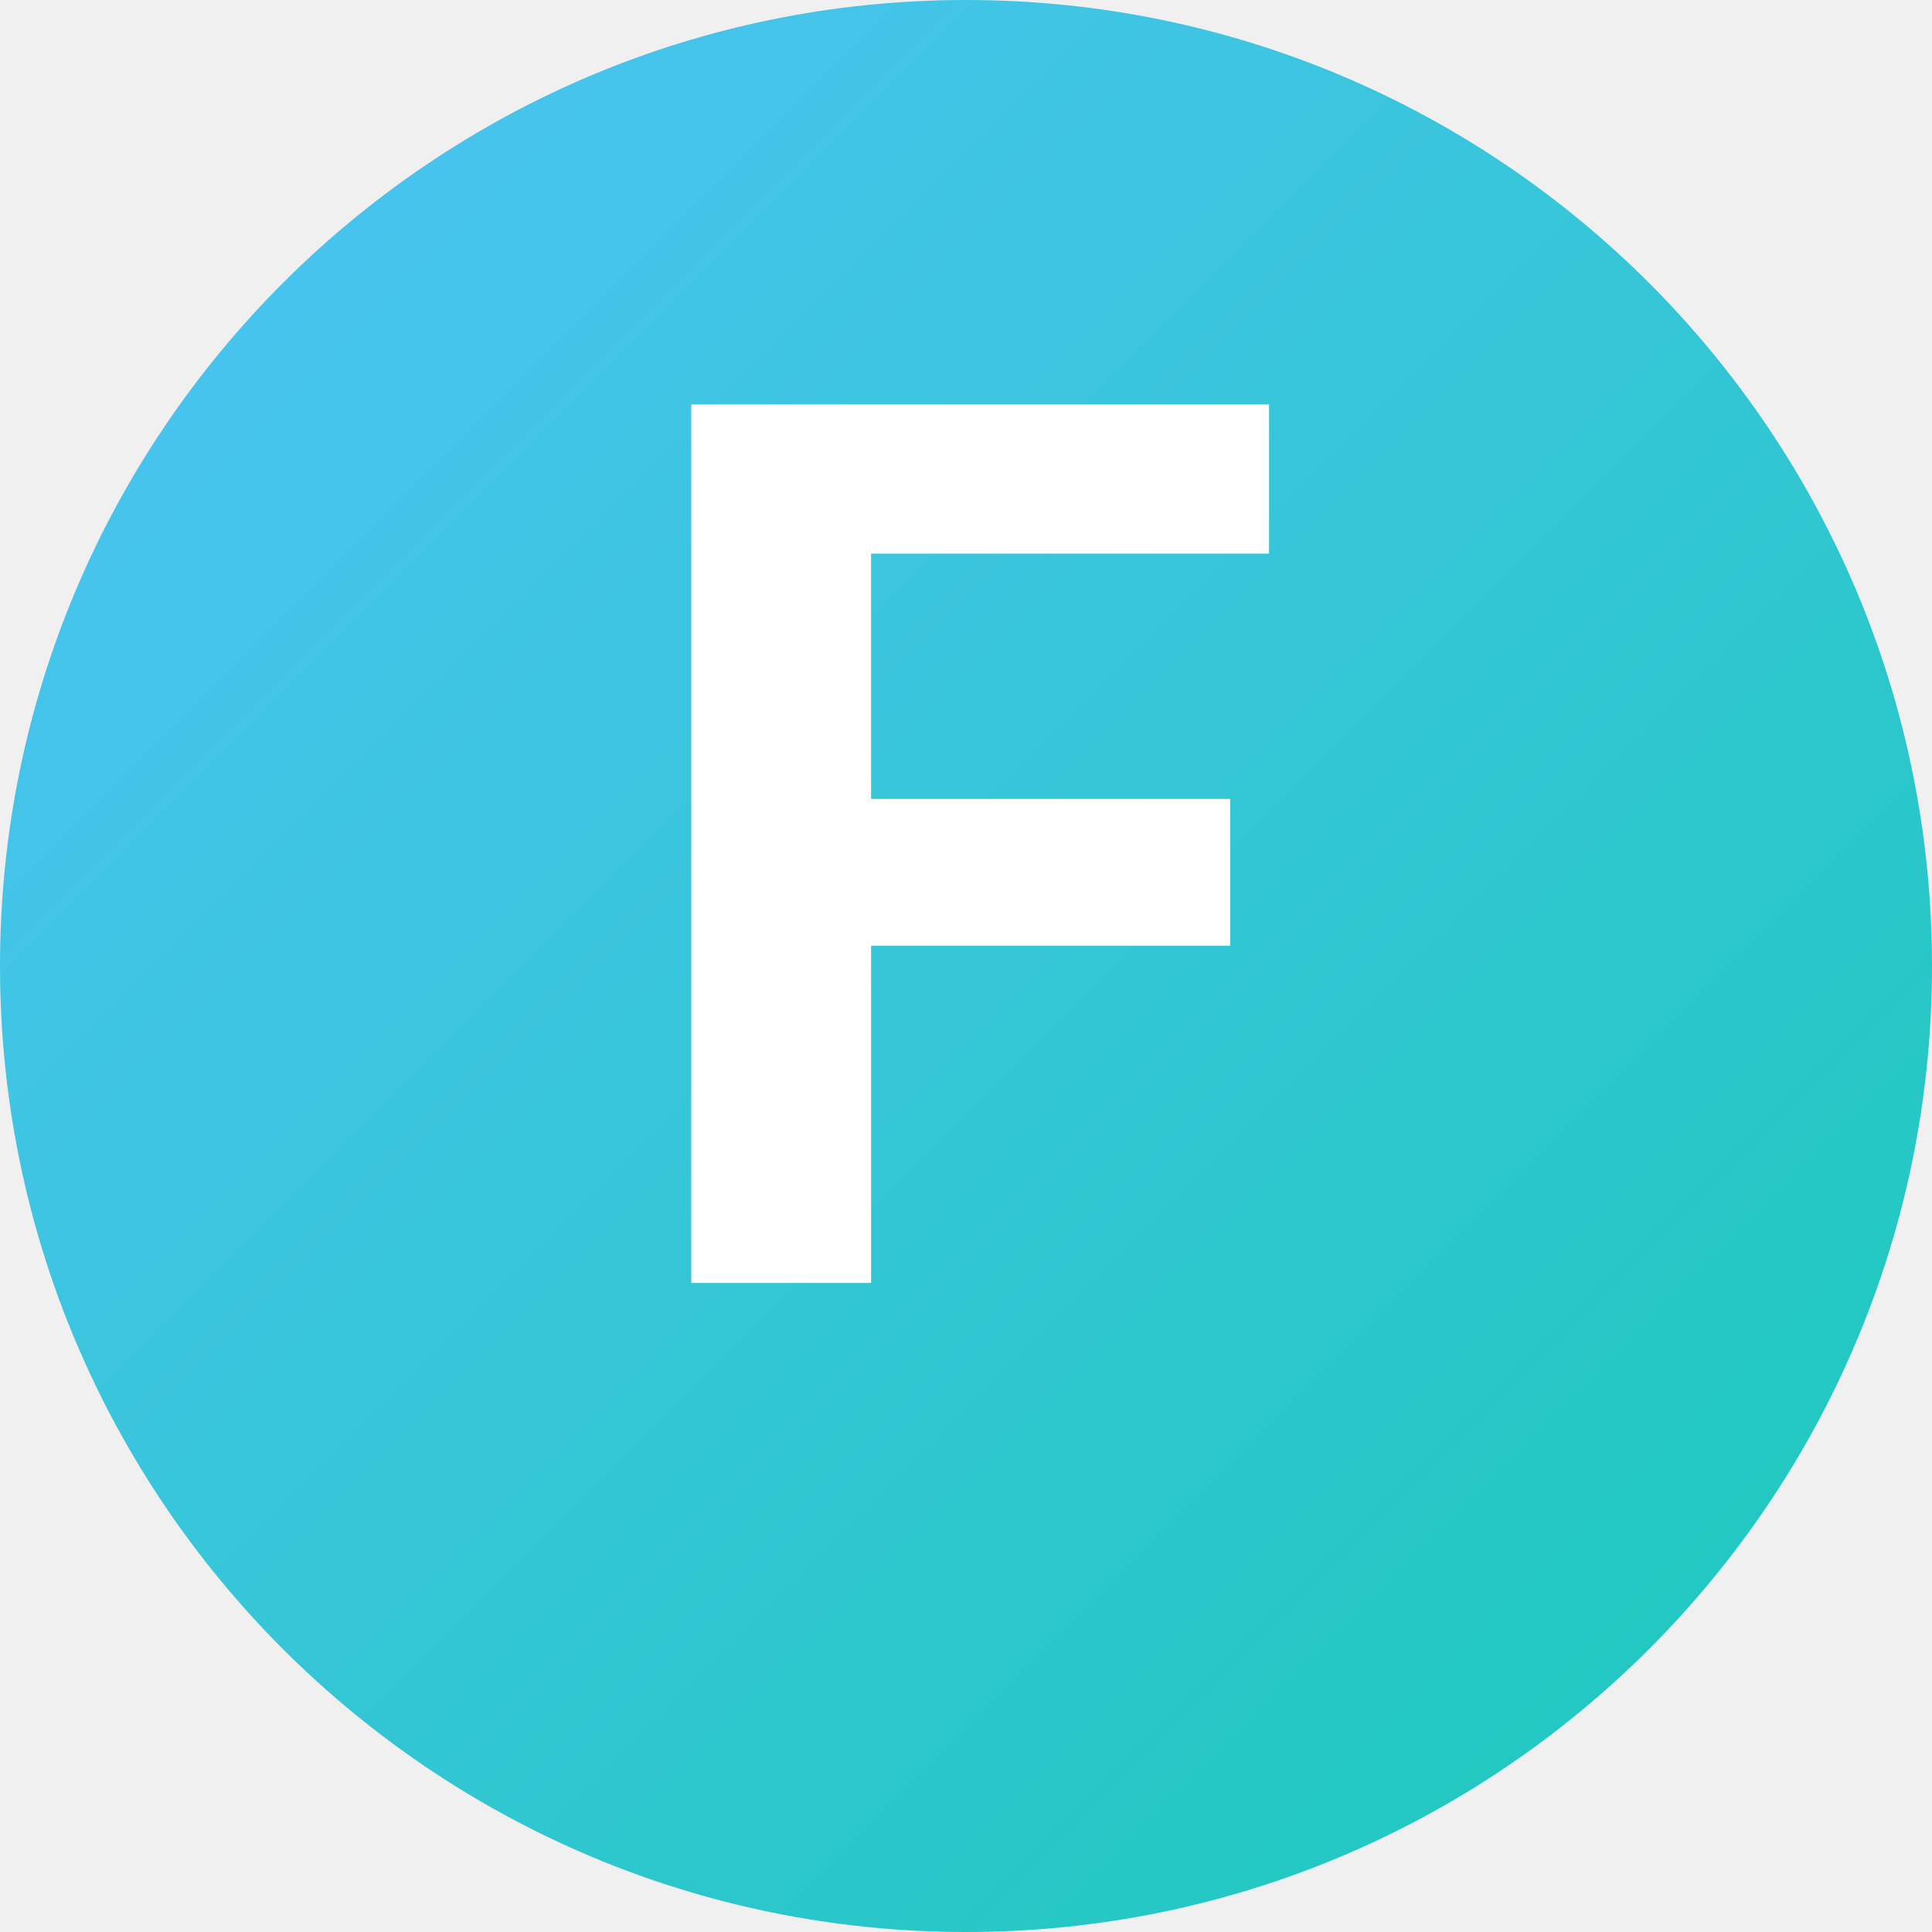
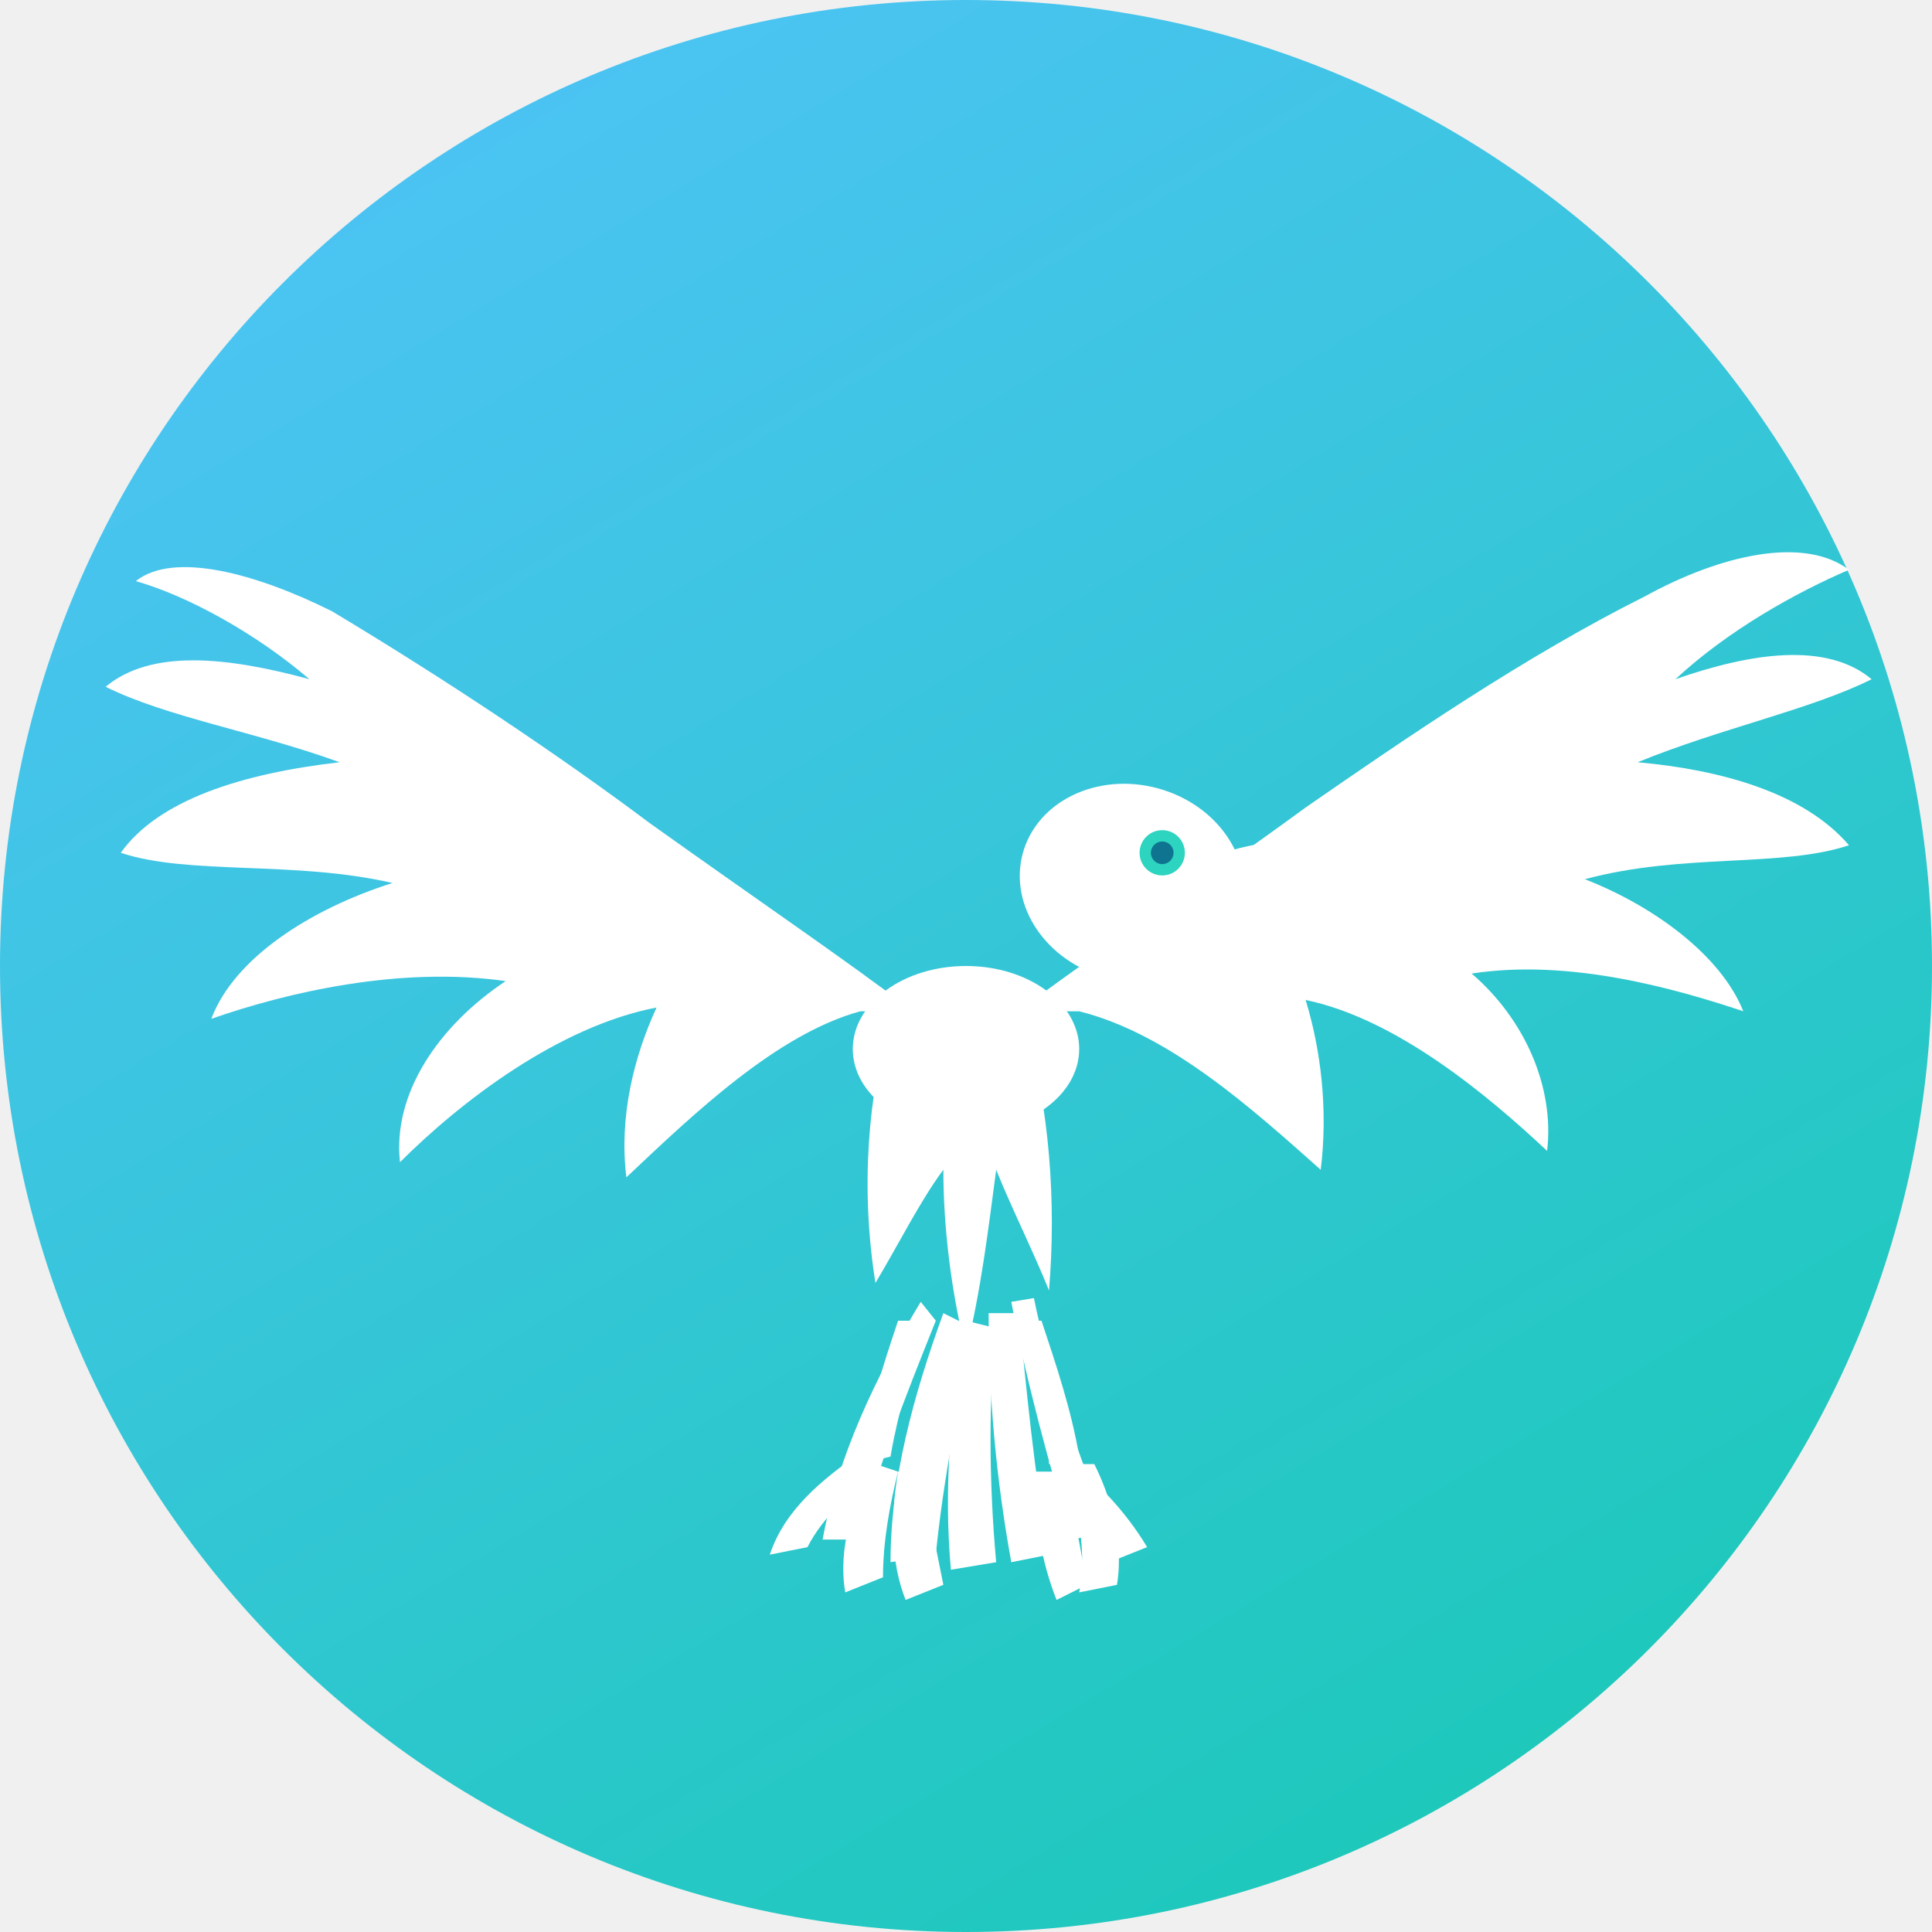
<svg xmlns="http://www.w3.org/2000/svg" viewBox="0 0 512 512">
  <defs>
-     <linearGradient id="g" x1="0%" y1="0%" x2="100%" y2="100%">
+     <linearGradient id="bg" x1="20%" y1="0%" x2="80%" y2="100%">
      <stop offset="0%" stop-color="#4FC3F7" />
      <stop offset="100%" stop-color="#1AC9B7" />
    </linearGradient>
-     <clipPath id="circle">
-       <circle cx="256" cy="256" r="256" />
-     </clipPath>
  </defs>
-   <circle cx="256" cy="256" r="256" fill="url(#g)" />
-   <text x="256" y="340" font-family="system-ui, -apple-system, sans-serif" font-size="320" font-weight="700" fill="white" text-anchor="middle">F</text>
+   <circle cx="256" cy="256" r="256" fill="url(#bg)" />
+   <g fill="white">
+     <path d="       M 242 268       C 225 255 200 238 172 218       C 148 200 118 180  88 162       C  68 152  46 146  36 154       C  50 158  68 168  82 180       C  60 174  40 172  28 182       C  44 190  68 194  90 202       C  64 205  42 212  32 226       C  50 232  78 228 104 234       C  82 241  62 254  56 270       C  76 263 106 256 134 260       C 116 272 104 290 106 308       C 122 292 148 272 174 267       C 168 280 164 296 166 312       C 184 295 206 274 228 268       Z     " />
+     <path d="       M 270 268       C 288 254 316 236 346 214       C 372 196 404 174 436 158       C 456 147 478 142 490 151       C 476 157 458 167 444 180       C 464 173 484 170 496 180       C 480 188 456 193 434 202       C 456 204 478 210 490 224       C 472 230 446 226 420 233       C 438 240 456 253 462 268       C 444 262 416 254 390 258       C 404 270 412 288 410 305       C 394 290 370 270 346 265       C 350 278 352 294 350 310       C 332 294 310 274 286 268       Z     " />
+     <path d="       M 236 270       C 230 290 228 315 232 340       C 238 330 244 318 250 310       C 250 325 252 342 256 358       C 260 342 262 325 264 310       C 268 320 274 332 278 342       C 280 318 278 294 272 272       C 265 268 252 268 236 270 Z     " />
+     <ellipse cx="256" cy="278" rx="30" ry="22" />
+     <ellipse cx="300" cy="234" rx="30" ry="26" transform="rotate(15 300 234)" />
+     <path d="M 324 226 C 350 218 368 226 365 236 C 362 244 348 244 330 240 Z" />
+     <path d="M 352 235 C 364 238 370 248 362 254 C 355 257 342 252 335 244 Z" />
+     <circle cx="308" cy="226" r="6" fill="#2dd4bf" />
+     <circle cx="308" cy="226" r="3" fill="#0e7490" />
+     <path d="M 244 345 C 232 365 222 386 218 408 L 228 408 C 232 390 240 370 248 350 Z" />
+     <path d="M 250 348 C 242 370 236 392 236 414 L 248 412 C 250 392 254 372 258 352 Z" />
+     <path d="M 256 350 C 252 372 250 394 252 416 L 264 414 C 262 392 262 370 264 352 Z" />
+     <path d="M 262 348 C 262 370 264 392 268 414 L 278 412 C 274 390 272 368 270 348 Z" />
+     <path d="M 268 345 C 272 366 278 388 284 408 L 294 406 C 286 386 278 364 274 344 Z" />
+     <path d="M 238 350 C 234 362 230 374 228 388 L 236 386 C 238 374 242 362 244 350 Z" />
+     <path d="M 228 385 C 218 392 208 400 204 412 L 214 410 C 218 402 226 395 232 390 Z" />
+     <path d="M 232 388 C 226 398 222 410 224 422 L 234 418 C 234 408 236 398 238 390 Z" />
+     <path d="M 238 390 C 236 402 236 414 240 424 L 250 420 C 248 410 246 400 244 390 Z" />
+     <path d="M 274 350 C 276 362 278 374 278 388 L 286 386 C 284 374 280 362 276 350 Z" />
+     <path d="M 278 385 C 284 394 290 402 294 414 L 304 410 C 298 400 290 392 284 388 Z" />
+     <path d="M 282 388 C 286 400 288 412 286 422 L 296 420 C 298 408 294 396 290 388 Z" />
+     <path d="M 274 390 C 274 402 276 414 280 424 L 288 420 C 286 408 284 398 282 390 Z" />
+   </g>
</svg>
